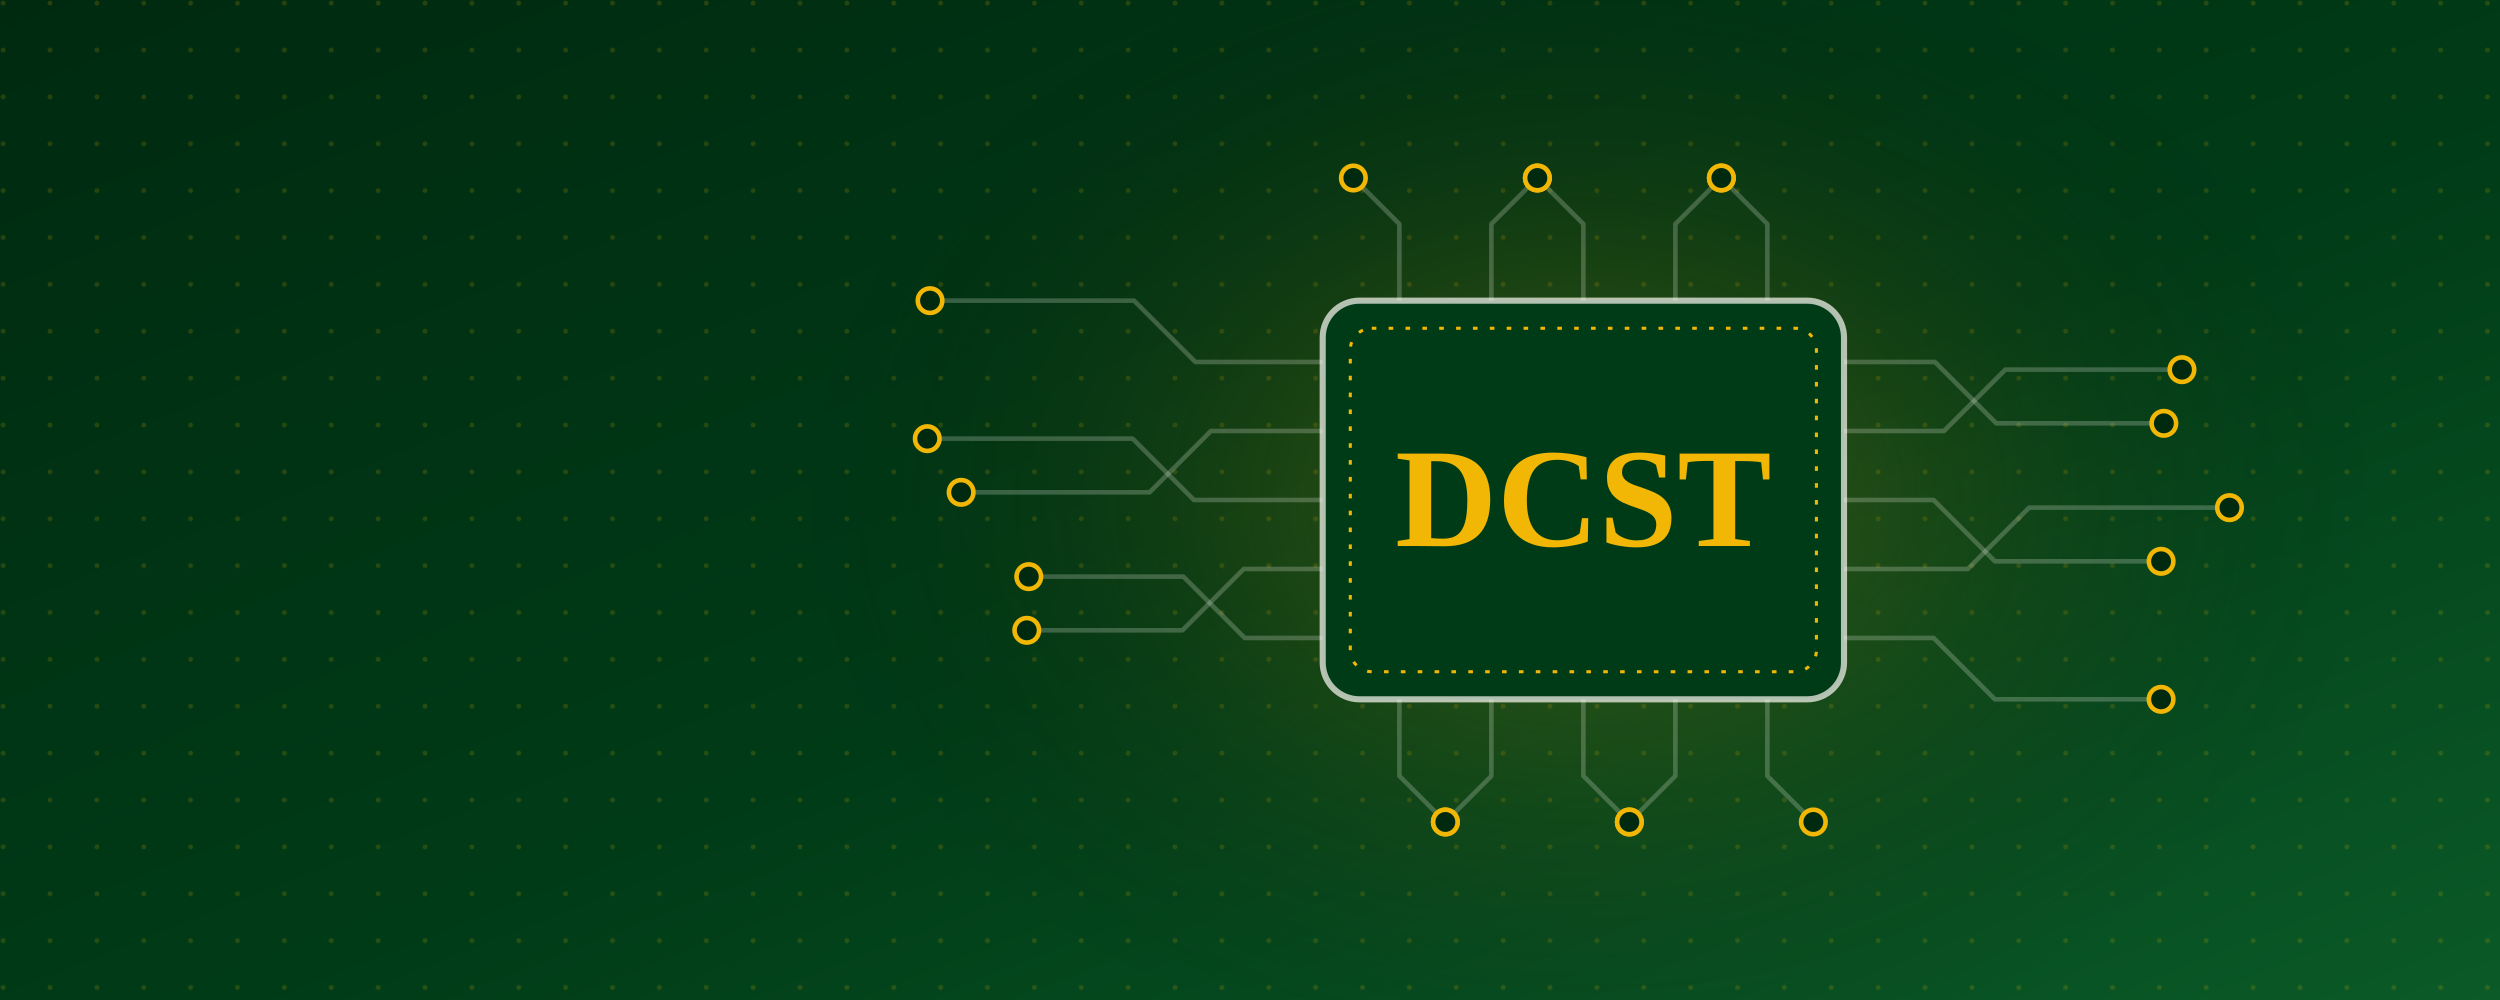
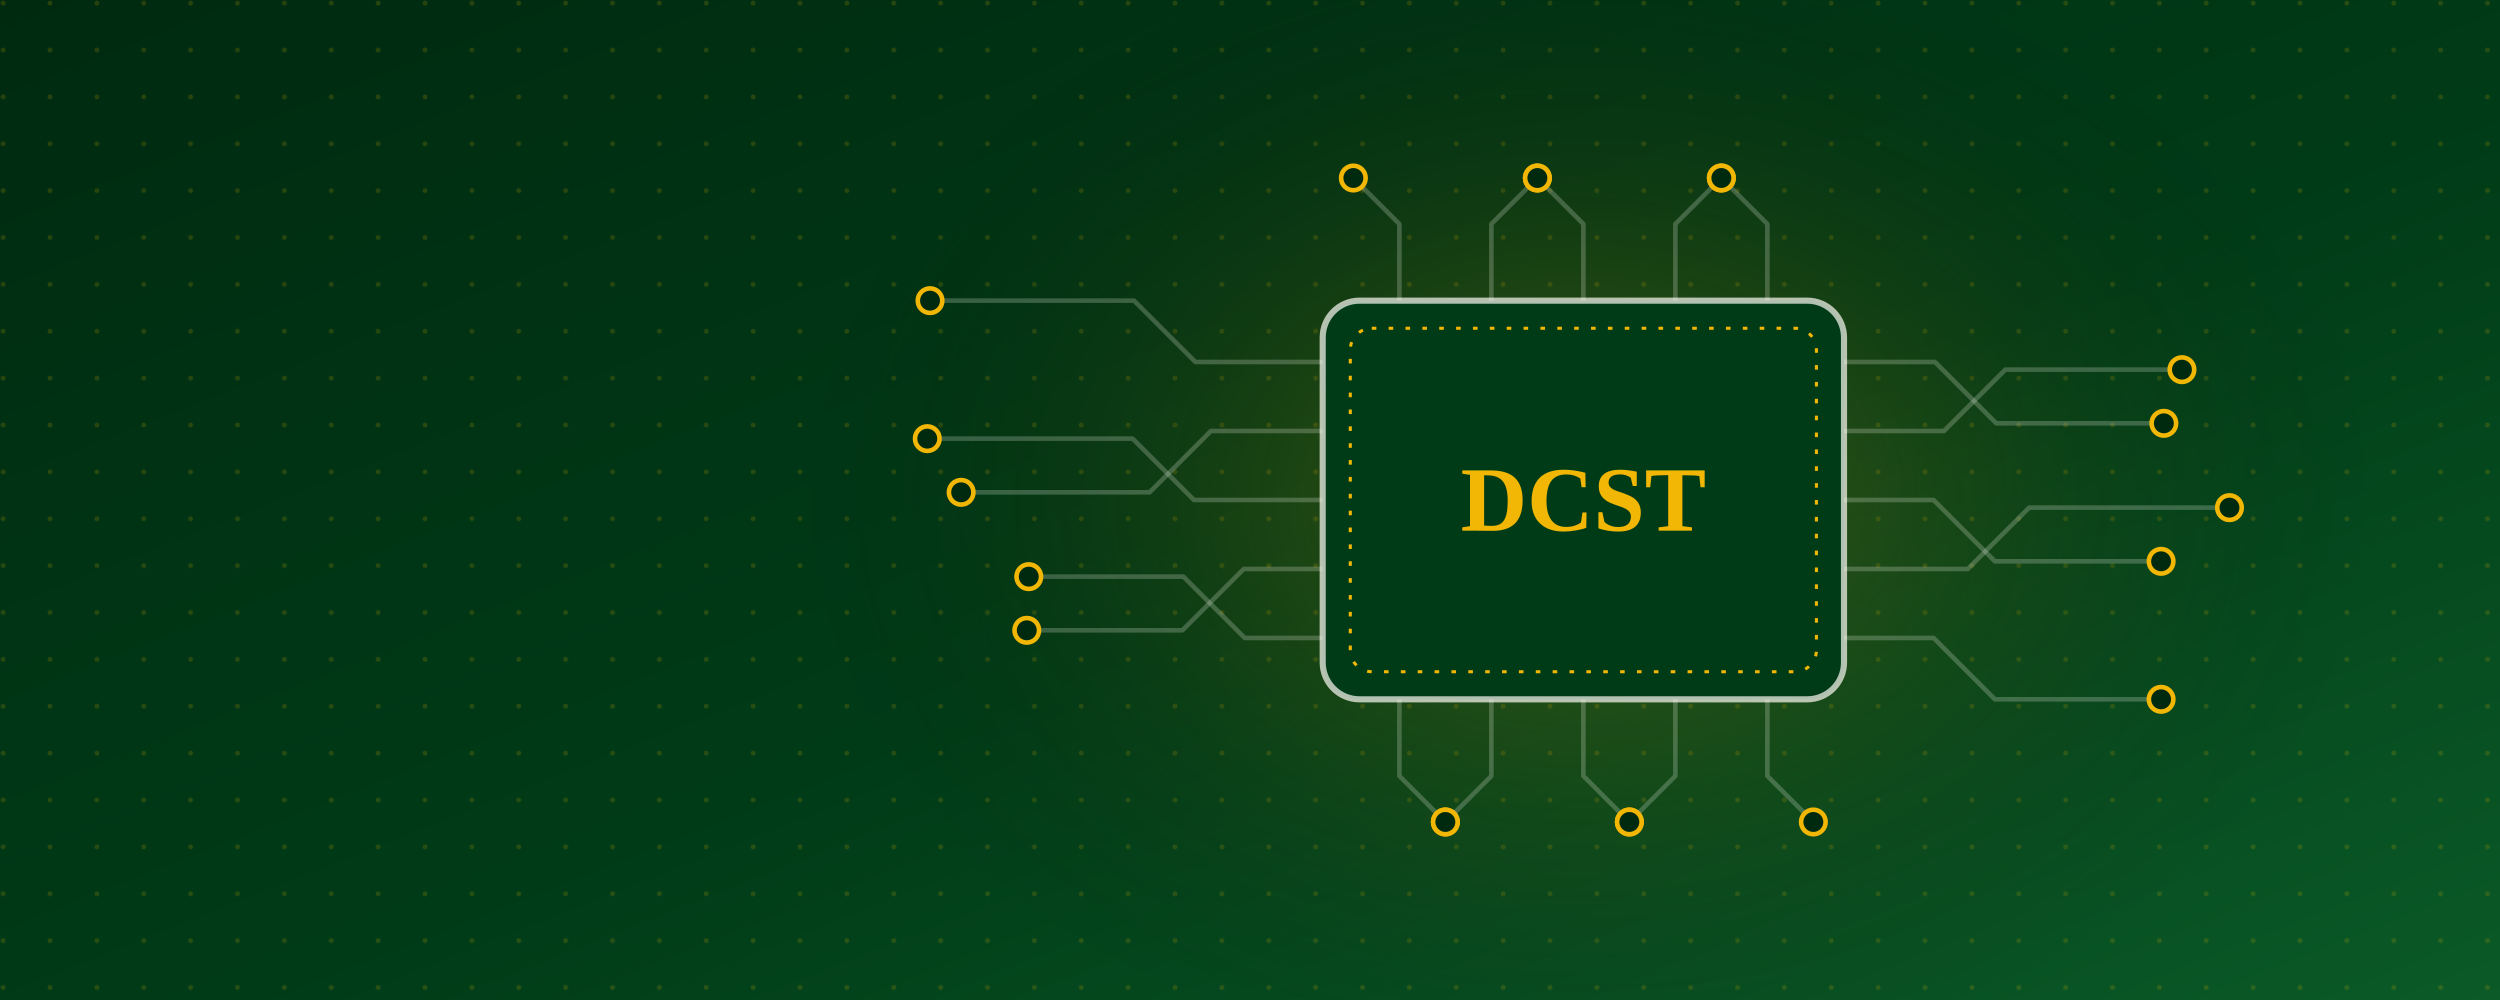
<svg xmlns="http://www.w3.org/2000/svg" viewBox="0 0 1600 640" width="1600" height="640" role="img" aria-hidden="true" focusable="false">
  <defs>
    <linearGradient id="bgh0" x1="0" y1="0" x2="1" y2="1">
      <stop offset="0" stop-color="#002a10" />
      <stop offset="0.55" stop-color="#003b17" />
      <stop offset="1" stop-color="#0b5a27" />
    </linearGradient>
    <radialGradient id="glh0" cx="50%" cy="50%" r="50%">
      <stop offset="0" stop-color="rgba(242,183,5,0.28)" />
      <stop offset="1" stop-color="rgba(0,0,0,0)" />
    </radialGradient>
    <pattern id="dth0" width="30" height="30" patternUnits="userSpaceOnUse">
      <circle cx="2" cy="2" r="1.6" fill="rgba(242,183,5,0.16)" />
    </pattern>
  </defs>
  <rect width="1600" height="640" fill="url(#bgh0)" />
  <rect width="1600" height="640" fill="url(#dth0)" />
  <ellipse cx="1013.3" cy="320" rx="510.3" ry="372.9" fill="url(#glh0)" />
  <g transform="translate(522.7 25.6) scale(0.9813)">
    <polyline points="330,210 246.971,210 206.971,170 73.941,170" fill="none" stroke="rgba(252,250,244,0.22)" stroke-width="3" stroke-linejoin="round" stroke-linecap="round" />
    <circle cx="73.9" cy="170" r="8" fill="#002a10" stroke="#f2b705" stroke-width="3" />
    <polyline points="670,210 729.307,210 769.307,250 878.615,250" fill="none" stroke="rgba(252,250,244,0.22)" stroke-width="3" stroke-linejoin="round" stroke-linecap="round" />
    <circle cx="878.6" cy="250" r="8" fill="#002a10" stroke="#f2b705" stroke-width="3" />
    <polyline points="330,255 257.113,255 217.113,295 94.225,295" fill="none" stroke="rgba(252,250,244,0.22)" stroke-width="3" stroke-linejoin="round" stroke-linecap="round" />
    <circle cx="94.2" cy="295" r="8" fill="#002a10" stroke="#f2b705" stroke-width="3" />
    <polyline points="670,255 735.193,255 775.193,215 890.387,215" fill="none" stroke="rgba(252,250,244,0.22)" stroke-width="3" stroke-linejoin="round" stroke-linecap="round" />
    <circle cx="890.4" cy="215" r="8" fill="#002a10" stroke="#f2b705" stroke-width="3" />
    <polyline points="330,300 246.035,300 206.035,260 72.071,260" fill="none" stroke="rgba(252,250,244,0.22)" stroke-width="3" stroke-linejoin="round" stroke-linecap="round" />
    <circle cx="72.1" cy="260" r="8" fill="#002a10" stroke="#f2b705" stroke-width="3" />
    <polyline points="670,300 728.419,300 768.419,340 876.837,340" fill="none" stroke="rgba(252,250,244,0.22)" stroke-width="3" stroke-linejoin="round" stroke-linecap="round" />
    <circle cx="876.8" cy="340" r="8" fill="#002a10" stroke="#f2b705" stroke-width="3" />
    <polyline points="330,345 278.513,345 238.513,385 137.025,385" fill="none" stroke="rgba(252,250,244,0.22)" stroke-width="3" stroke-linejoin="round" stroke-linecap="round" />
    <circle cx="137" cy="385" r="8" fill="#002a10" stroke="#f2b705" stroke-width="3" />
    <polyline points="670,345 750.717,345 790.717,305 921.434,305" fill="none" stroke="rgba(252,250,244,0.22)" stroke-width="3" stroke-linejoin="round" stroke-linecap="round" />
    <circle cx="921.4" cy="305" r="8" fill="#002a10" stroke="#f2b705" stroke-width="3" />
    <polyline points="330,390 279.129,390 239.129,350 138.258,350" fill="none" stroke="rgba(252,250,244,0.22)" stroke-width="3" stroke-linejoin="round" stroke-linecap="round" />
    <circle cx="138.3" cy="350" r="8" fill="#002a10" stroke="#f2b705" stroke-width="3" />
    <polyline points="670,390 728.417,390 768.417,430 876.834,430" fill="none" stroke="rgba(252,250,244,0.22)" stroke-width="3" stroke-linejoin="round" stroke-linecap="round" />
    <circle cx="876.8" cy="430" r="8" fill="#002a10" stroke="#f2b705" stroke-width="3" />
    <polyline points="380,170 380,120 350,90" fill="none" stroke="rgba(252,250,244,0.22)" stroke-width="3" stroke-linejoin="round" stroke-linecap="round" />
    <circle cx="350" cy="90" r="8" fill="#002a10" stroke="#f2b705" stroke-width="3" />
    <polyline points="380,430 380,480 410,510" fill="none" stroke="rgba(252,250,244,0.22)" stroke-width="3" stroke-linejoin="round" stroke-linecap="round" />
    <circle cx="410" cy="510" r="8" fill="#002a10" stroke="#f2b705" stroke-width="3" />
    <polyline points="440,170 440,120 470,90" fill="none" stroke="rgba(252,250,244,0.22)" stroke-width="3" stroke-linejoin="round" stroke-linecap="round" />
    <circle cx="470" cy="90" r="8" fill="#002a10" stroke="#f2b705" stroke-width="3" />
    <polyline points="440,430 440,480 410,510" fill="none" stroke="rgba(252,250,244,0.22)" stroke-width="3" stroke-linejoin="round" stroke-linecap="round" />
    <circle cx="410" cy="510" r="8" fill="#002a10" stroke="#f2b705" stroke-width="3" />
    <polyline points="500,170 500,120 470,90" fill="none" stroke="rgba(252,250,244,0.22)" stroke-width="3" stroke-linejoin="round" stroke-linecap="round" />
    <circle cx="470" cy="90" r="8" fill="#002a10" stroke="#f2b705" stroke-width="3" />
    <polyline points="500,430 500,480 530,510" fill="none" stroke="rgba(252,250,244,0.22)" stroke-width="3" stroke-linejoin="round" stroke-linecap="round" />
    <circle cx="530" cy="510" r="8" fill="#002a10" stroke="#f2b705" stroke-width="3" />
    <polyline points="560,170 560,120 590,90" fill="none" stroke="rgba(252,250,244,0.22)" stroke-width="3" stroke-linejoin="round" stroke-linecap="round" />
    <circle cx="590" cy="90" r="8" fill="#002a10" stroke="#f2b705" stroke-width="3" />
    <polyline points="560,430 560,480 530,510" fill="none" stroke="rgba(252,250,244,0.22)" stroke-width="3" stroke-linejoin="round" stroke-linecap="round" />
    <circle cx="530" cy="510" r="8" fill="#002a10" stroke="#f2b705" stroke-width="3" />
    <polyline points="620,170 620,120 590,90" fill="none" stroke="rgba(252,250,244,0.22)" stroke-width="3" stroke-linejoin="round" stroke-linecap="round" />
    <circle cx="590" cy="90" r="8" fill="#002a10" stroke="#f2b705" stroke-width="3" />
    <polyline points="620,430 620,480 650,510" fill="none" stroke="rgba(252,250,244,0.22)" stroke-width="3" stroke-linejoin="round" stroke-linecap="round" />
    <circle cx="650" cy="510" r="8" fill="#002a10" stroke="#f2b705" stroke-width="3" />
    <rect x="330" y="170" width="340" height="260" rx="24" fill="#003b17" stroke="#fcfaf4" stroke-opacity="0.7" stroke-width="4" />
    <rect x="348" y="188" width="304" height="224" rx="14" fill="none" stroke="#f2b705" stroke-width="2" stroke-dasharray="3 8" />
-     <text x="500" y="330" text-anchor="middle" font-family="Georgia, 'Times New Roman', serif" font-size="92" font-weight="700" fill="#f2b705">DCST</text>
+     <text x="500" y="320" text-anchor="middle" font-family="Georgia, 'Times New Roman', serif" font-size="60" font-weight="700" fill="#f2b705">DCST</text>
  </g>
</svg>
